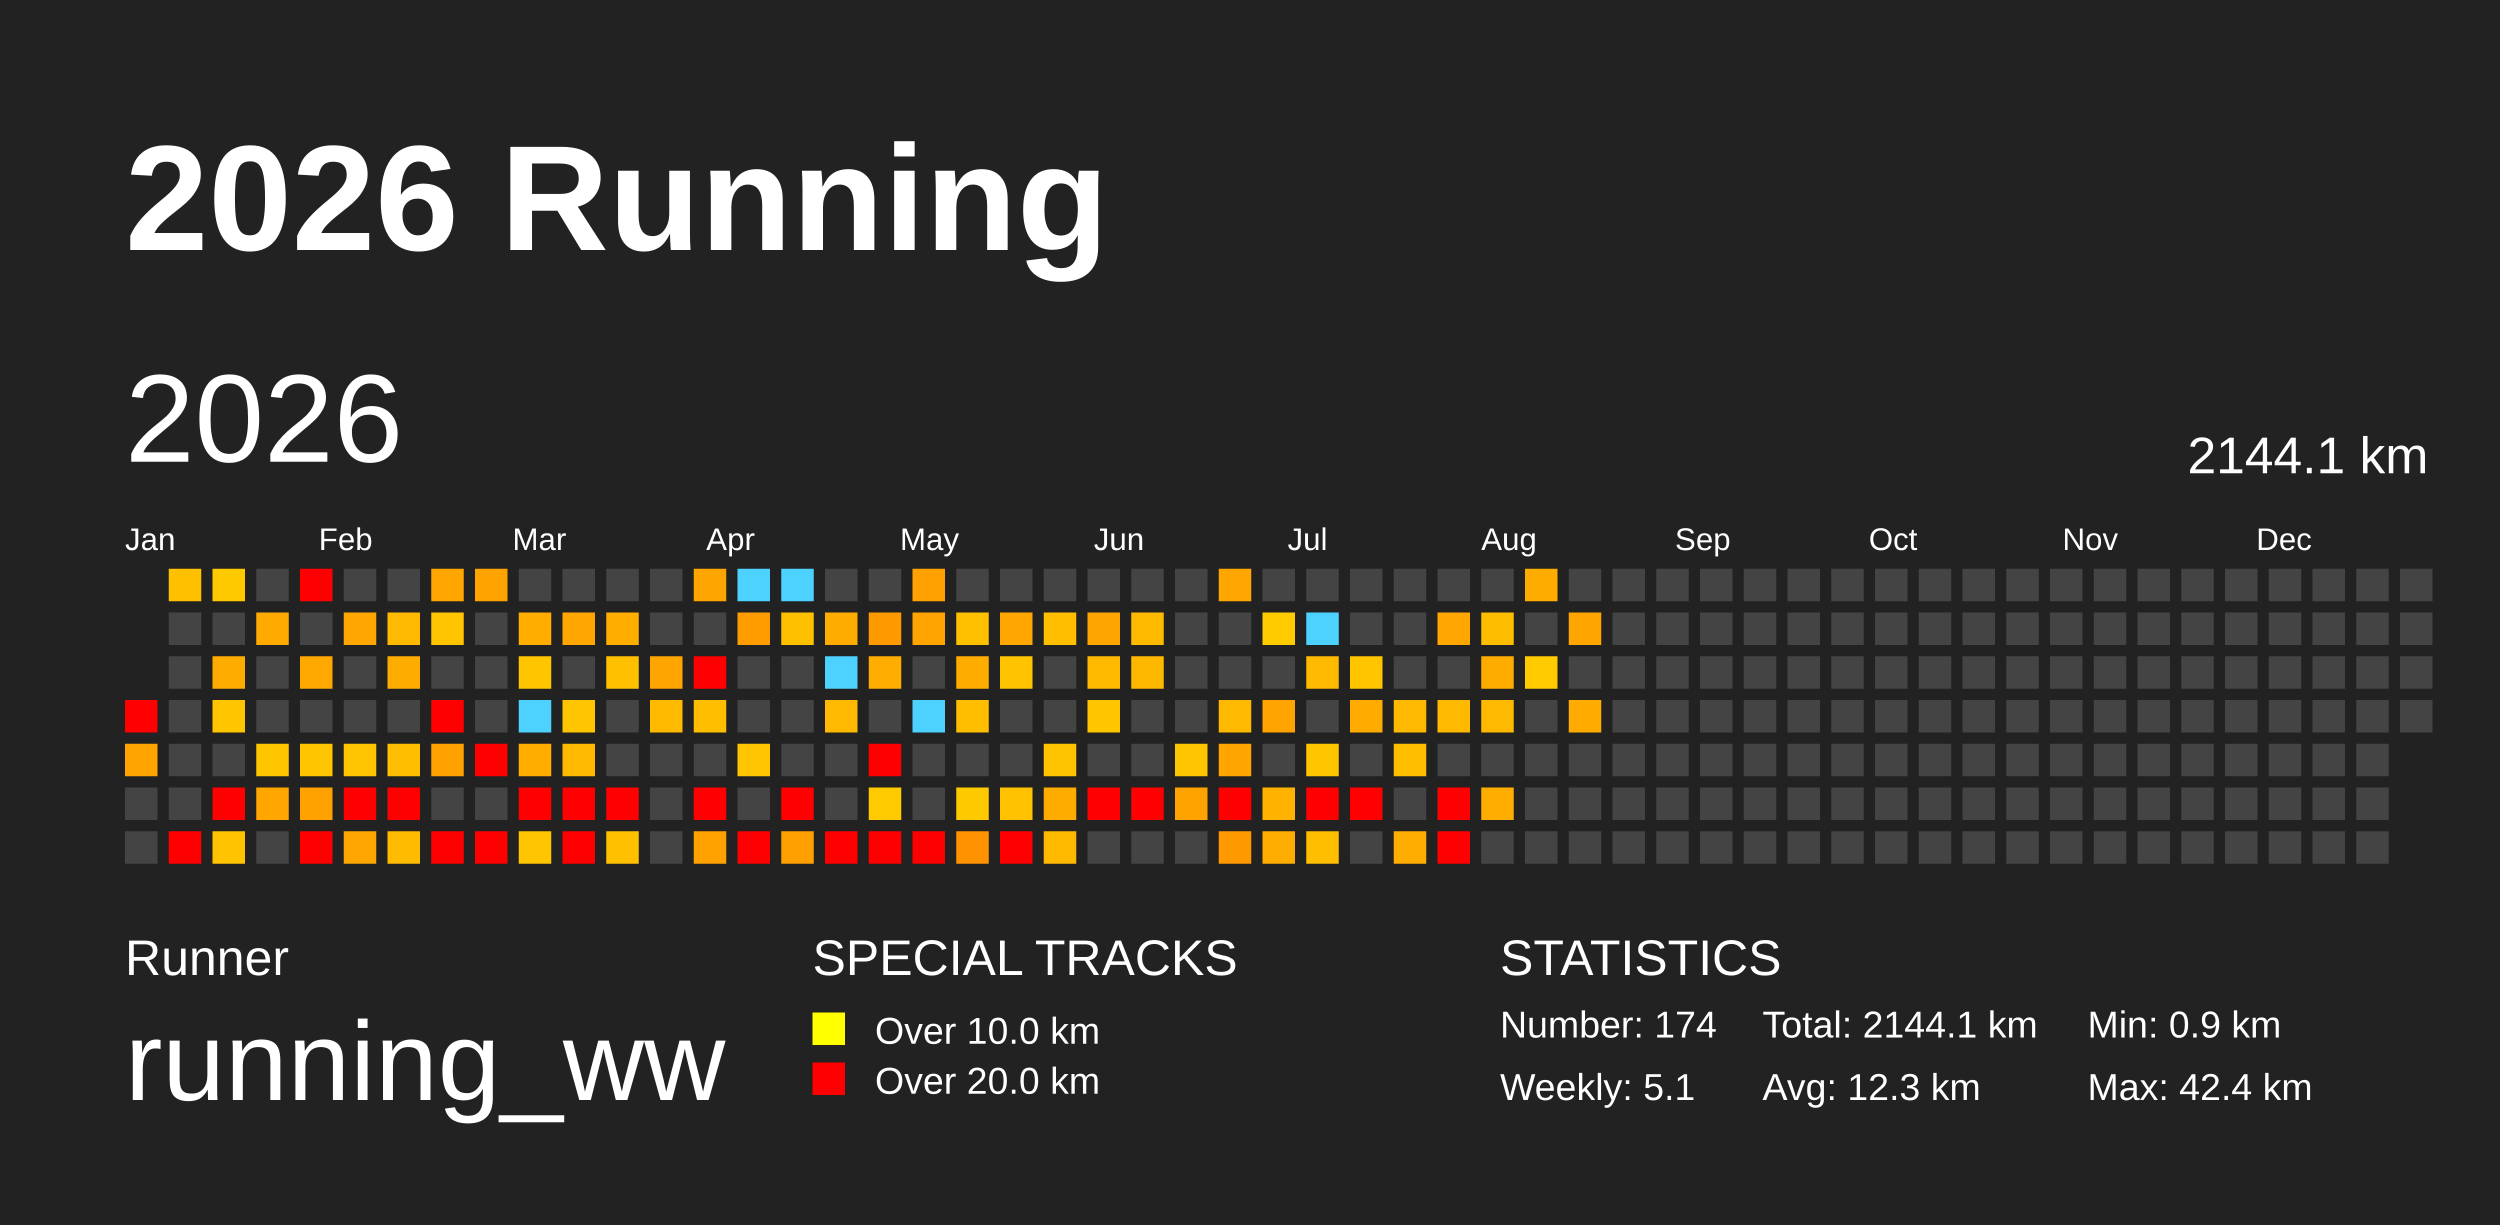
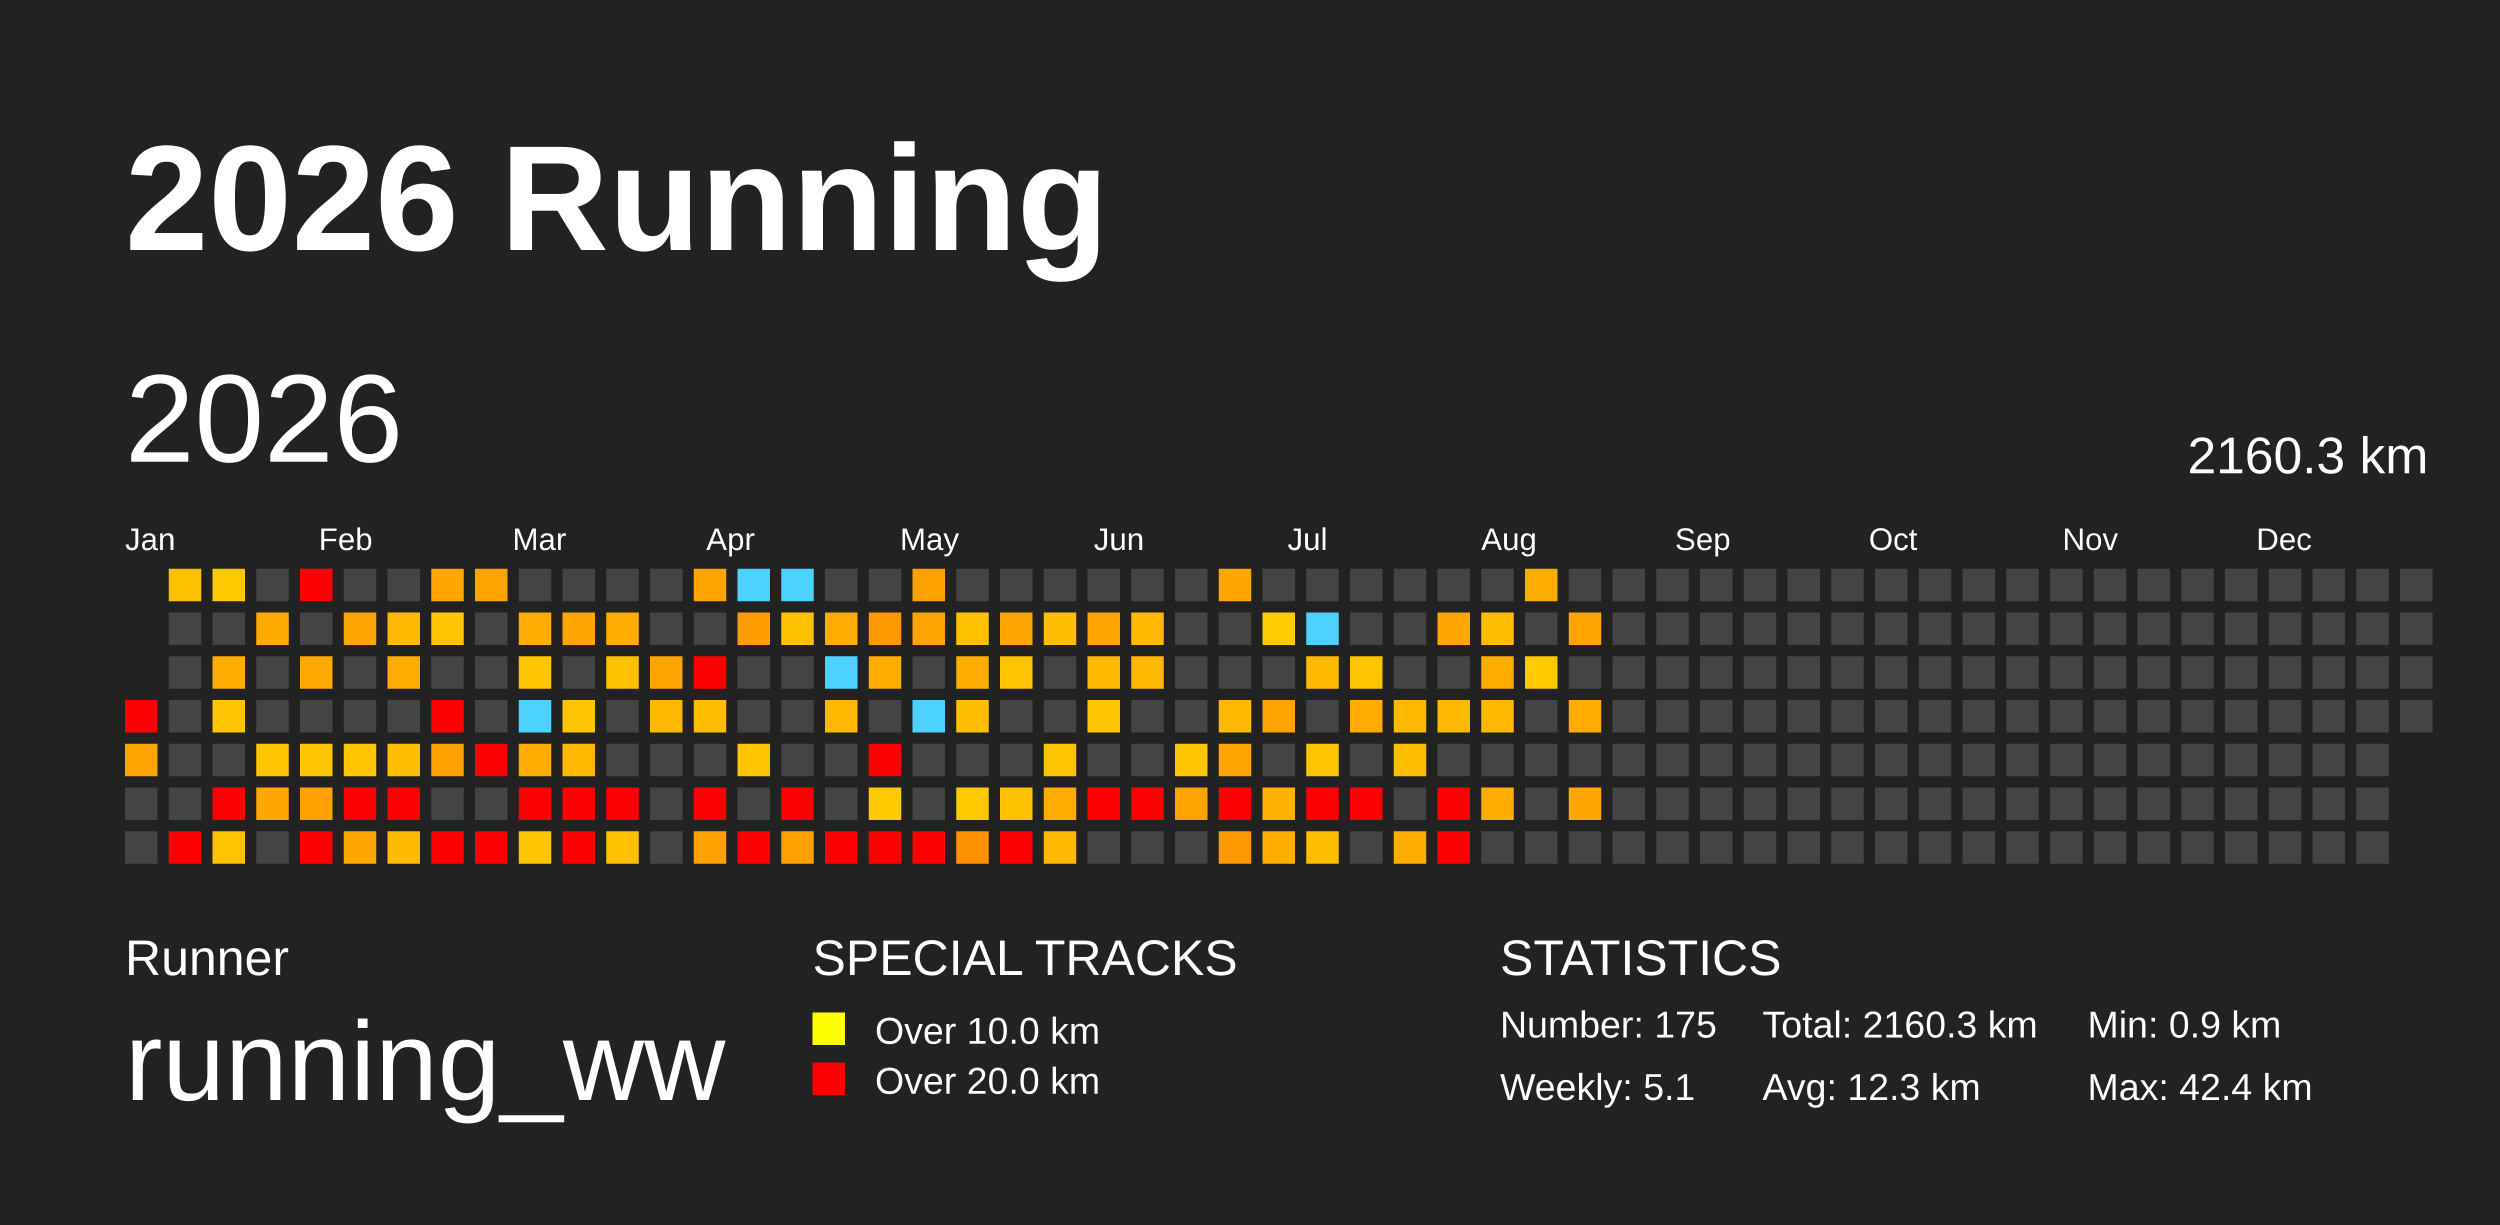
<svg xmlns="http://www.w3.org/2000/svg" baseProfile="full" height="98mm" version="1.1" viewBox="0,0,200,98" width="200mm">
  <defs />
  <rect fill="#222222" height="98" width="200" x="0" y="0" />
  <text fill="#FFFFFF" style="font-size:12px; font-family:Arial; font-weight:bold;" x="10" y="20">2026 Running</text>
  <text fill="#FFFFFF" style="font-size:4px; font-family:Arial" x="10" y="78">Runner</text>
  <text fill="#FFFFFF" style="font-size:9px; font-family:Arial" x="10" y="88">running_ww</text>
  <text fill="#FFFFFF" style="font-size:4px; font-family:Arial" x="65" y="78">SPECIAL TRACKS</text>
  <rect fill="yellow" height="2.6" width="2.6" x="65" y="81" />
  <text fill="#FFFFFF" style="font-size:3px; font-family:Arial" x="70" y="83.5">Over 10.0 km</text>
  <rect fill="red" height="2.6" width="2.6" x="65" y="85" />
  <text fill="#FFFFFF" style="font-size:3px; font-family:Arial" x="70" y="87.5">Over 20.0 km</text>
  <text fill="#FFFFFF" style="font-size:4px; font-family:Arial" x="120" y="78">STATISTICS</text>
-   <text fill="#FFFFFF" style="font-size:3px; font-family:Arial" x="120" y="83">Number: 174</text>
+   <text fill="#FFFFFF" style="font-size:3px; font-family:Arial" x="120" y="83">Number: 175</text>
  <text fill="#FFFFFF" style="font-size:3px; font-family:Arial" x="120" y="88">Weekly: 5.1</text>
-   <text fill="#FFFFFF" style="font-size:3px; font-family:Arial" x="141" y="83">Total: 2144.1 km</text>
+   <text fill="#FFFFFF" style="font-size:3px; font-family:Arial" x="141" y="83">Total: 2160.3 km</text>
  <text fill="#FFFFFF" style="font-size:3px; font-family:Arial" x="141" y="88">Avg: 12.3 km</text>
  <text fill="#FFFFFF" style="font-size:3px; font-family:Arial" x="167" y="83">Min: 0.9 km</text>
  <text fill="#FFFFFF" style="font-size:3px; font-family:Arial" x="167" y="88">Max: 42.4 km</text>
  <text dominant-baseline="hanging" fill="#FFFFFF" style="font-size:10.0px; font-family:Arial;" x="10" y="30">2026</text>
-   <text dominant-baseline="hanging" fill="#FFFFFF" style="font-size:4.125px; font-family:Arial;" x="175" y="35">2144.1 km</text>
+   <text dominant-baseline="hanging" fill="#FFFFFF" style="font-size:4.125px; font-family:Arial;" x="175" y="35">2160.3 km</text>
  <text fill="#FFFFFF" style="font-size:2.5px; font-family:Arial" x="10.0" y="44">Jan</text>
  <text fill="#FFFFFF" style="font-size:2.5px; font-family:Arial" x="25.5" y="44">Feb</text>
  <text fill="#FFFFFF" style="font-size:2.5px; font-family:Arial" x="41.0" y="44">Mar</text>
  <text fill="#FFFFFF" style="font-size:2.5px; font-family:Arial" x="56.5" y="44">Apr</text>
  <text fill="#FFFFFF" style="font-size:2.5px; font-family:Arial" x="72.0" y="44">May</text>
  <text fill="#FFFFFF" style="font-size:2.5px; font-family:Arial" x="87.5" y="44">Jun</text>
  <text fill="#FFFFFF" style="font-size:2.5px; font-family:Arial" x="103.0" y="44">Jul</text>
  <text fill="#FFFFFF" style="font-size:2.5px; font-family:Arial" x="118.5" y="44">Aug</text>
  <text fill="#FFFFFF" style="font-size:2.5px; font-family:Arial" x="134.0" y="44">Sep</text>
  <text fill="#FFFFFF" style="font-size:2.5px; font-family:Arial" x="149.5" y="44">Oct</text>
  <text fill="#FFFFFF" style="font-size:2.5px; font-family:Arial" x="165.0" y="44">Nov</text>
  <text fill="#FFFFFF" style="font-size:2.5px; font-family:Arial" x="180.5" y="44">Dec</text>
  <rect fill="red" height="2.6" width="2.6" x="10.0" y="56.0" />
  <rect fill="#ffa400" height="2.6" width="2.6" x="10.0" y="59.5" />
  <rect fill="#444444" height="2.6" width="2.6" x="10.0" y="63.0" />
  <rect fill="#444444" height="2.6" width="2.6" x="10.0" y="66.5" />
  <rect fill="#ffc000" height="2.6" width="2.6" x="13.5" y="45.5" />
  <rect fill="#444444" height="2.6" width="2.6" x="13.5" y="49.0" />
  <rect fill="#444444" height="2.6" width="2.6" x="13.5" y="52.5" />
  <rect fill="#444444" height="2.6" width="2.6" x="13.5" y="56.0" />
  <rect fill="#444444" height="2.6" width="2.6" x="13.5" y="59.5" />
  <rect fill="#444444" height="2.6" width="2.6" x="13.5" y="63.0" />
  <rect fill="red" height="2.6" width="2.6" x="13.5" y="66.5" />
  <rect fill="#ffc900" height="2.6" width="2.6" x="17.0" y="45.5" />
  <rect fill="#444444" height="2.6" width="2.6" x="17.0" y="49.0" />
  <rect fill="#ffac00" height="2.6" width="2.6" x="17.0" y="52.5" />
  <rect fill="#ffc600" height="2.6" width="2.6" x="17.0" y="56.0" />
  <rect fill="#444444" height="2.6" width="2.6" x="17.0" y="59.5" />
  <rect fill="red" height="2.6" width="2.6" x="17.0" y="63.0" />
  <rect fill="#ffc300" height="2.6" width="2.6" x="17.0" y="66.5" />
  <rect fill="#444444" height="2.6" width="2.6" x="20.5" y="45.5" />
  <rect fill="#ffaa00" height="2.6" width="2.6" x="20.5" y="49.0" />
  <rect fill="#444444" height="2.6" width="2.6" x="20.5" y="52.5" />
  <rect fill="#444444" height="2.6" width="2.6" x="20.5" y="56.0" />
  <rect fill="#ffc600" height="2.6" width="2.6" x="20.5" y="59.5" />
  <rect fill="#ffa600" height="2.6" width="2.6" x="20.5" y="63.0" />
  <rect fill="#444444" height="2.6" width="2.6" x="20.5" y="66.5" />
  <rect fill="red" height="2.6" width="2.6" x="24.0" y="45.5" />
  <rect fill="#444444" height="2.6" width="2.6" x="24.0" y="49.0" />
  <rect fill="#ffa800" height="2.6" width="2.6" x="24.0" y="52.5" />
  <rect fill="#444444" height="2.6" width="2.6" x="24.0" y="56.0" />
  <rect fill="#ffc600" height="2.6" width="2.6" x="24.0" y="59.5" />
  <rect fill="#ffa200" height="2.6" width="2.6" x="24.0" y="63.0" />
  <rect fill="red" height="2.6" width="2.6" x="24.0" y="66.5" />
  <rect fill="#444444" height="2.6" width="2.6" x="27.5" y="45.5" />
  <rect fill="#ffa600" height="2.6" width="2.6" x="27.5" y="49.0" />
  <rect fill="#444444" height="2.6" width="2.6" x="27.5" y="52.5" />
  <rect fill="#444444" height="2.6" width="2.6" x="27.5" y="56.0" />
  <rect fill="#ffc500" height="2.6" width="2.6" x="27.5" y="59.5" />
  <rect fill="red" height="2.6" width="2.6" x="27.5" y="63.0" />
  <rect fill="#ffa700" height="2.6" width="2.6" x="27.5" y="66.5" />
  <rect fill="#444444" height="2.6" width="2.6" x="31.0" y="45.5" />
  <rect fill="#ffb900" height="2.6" width="2.6" x="31.0" y="49.0" />
  <rect fill="#ffac00" height="2.6" width="2.6" x="31.0" y="52.5" />
  <rect fill="#444444" height="2.6" width="2.6" x="31.0" y="56.0" />
  <rect fill="#ffbe00" height="2.6" width="2.6" x="31.0" y="59.5" />
  <rect fill="red" height="2.6" width="2.6" x="31.0" y="63.0" />
  <rect fill="#ffbb00" height="2.6" width="2.6" x="31.0" y="66.5" />
  <rect fill="#ffa600" height="2.6" width="2.6" x="34.5" y="45.5" />
  <rect fill="#ffc500" height="2.6" width="2.6" x="34.5" y="49.0" />
  <rect fill="#444444" height="2.6" width="2.6" x="34.5" y="52.5" />
  <rect fill="red" height="2.6" width="2.6" x="34.5" y="56.0" />
  <rect fill="#ffa100" height="2.6" width="2.6" x="34.5" y="59.5" />
  <rect fill="#444444" height="2.6" width="2.6" x="34.5" y="63.0" />
  <rect fill="red" height="2.6" width="2.6" x="34.5" y="66.5" />
  <rect fill="#ffa300" height="2.6" width="2.6" x="38.0" y="45.5" />
  <rect fill="#444444" height="2.6" width="2.6" x="38.0" y="49.0" />
  <rect fill="#444444" height="2.6" width="2.6" x="38.0" y="52.5" />
  <rect fill="#444444" height="2.6" width="2.6" x="38.0" y="56.0" />
  <rect fill="red" height="2.6" width="2.6" x="38.0" y="59.5" />
  <rect fill="#444444" height="2.6" width="2.6" x="38.0" y="63.0" />
  <rect fill="red" height="2.6" width="2.6" x="38.0" y="66.5" />
  <rect fill="#444444" height="2.6" width="2.6" x="41.5" y="45.5" />
  <rect fill="#ffae00" height="2.6" width="2.6" x="41.5" y="49.0" />
  <rect fill="#ffc600" height="2.6" width="2.6" x="41.5" y="52.5" />
  <rect fill="#4dd2ff" height="2.6" width="2.6" x="41.5" y="56.0" />
  <rect fill="#ffae00" height="2.6" width="2.6" x="41.5" y="59.5" />
  <rect fill="red" height="2.6" width="2.6" x="41.5" y="63.0" />
  <rect fill="#ffc500" height="2.6" width="2.6" x="41.5" y="66.5" />
  <rect fill="#444444" height="2.6" width="2.6" x="45.0" y="45.5" />
  <rect fill="#ffa700" height="2.6" width="2.6" x="45.0" y="49.0" />
  <rect fill="#444444" height="2.6" width="2.6" x="45.0" y="52.5" />
  <rect fill="#ffc500" height="2.6" width="2.6" x="45.0" y="56.0" />
  <rect fill="#ffb900" height="2.6" width="2.6" x="45.0" y="59.5" />
  <rect fill="red" height="2.6" width="2.6" x="45.0" y="63.0" />
  <rect fill="red" height="2.6" width="2.6" x="45.0" y="66.5" />
  <rect fill="#444444" height="2.6" width="2.6" x="48.5" y="45.5" />
  <rect fill="#ffae00" height="2.6" width="2.6" x="48.5" y="49.0" />
  <rect fill="#ffc000" height="2.6" width="2.6" x="48.5" y="52.5" />
  <rect fill="#444444" height="2.6" width="2.6" x="48.5" y="56.0" />
  <rect fill="#444444" height="2.6" width="2.6" x="48.5" y="59.5" />
  <rect fill="red" height="2.6" width="2.6" x="48.5" y="63.0" />
  <rect fill="#ffc000" height="2.6" width="2.6" x="48.5" y="66.5" />
  <rect fill="#444444" height="2.6" width="2.6" x="52.0" y="45.5" />
  <rect fill="#444444" height="2.6" width="2.6" x="52.0" y="49.0" />
  <rect fill="#ffa500" height="2.6" width="2.6" x="52.0" y="52.5" />
  <rect fill="#ffba00" height="2.6" width="2.6" x="52.0" y="56.0" />
  <rect fill="#444444" height="2.6" width="2.6" x="52.0" y="59.5" />
  <rect fill="#444444" height="2.6" width="2.6" x="52.0" y="63.0" />
  <rect fill="#444444" height="2.6" width="2.6" x="52.0" y="66.5" />
  <rect fill="#ffa500" height="2.6" width="2.6" x="55.5" y="45.5" />
  <rect fill="#444444" height="2.6" width="2.6" x="55.5" y="49.0" />
  <rect fill="red" height="2.6" width="2.6" x="55.5" y="52.5" />
  <rect fill="#ffbf00" height="2.6" width="2.6" x="55.5" y="56.0" />
  <rect fill="#444444" height="2.6" width="2.6" x="55.5" y="59.5" />
  <rect fill="red" height="2.6" width="2.6" x="55.5" y="63.0" />
  <rect fill="#ffa200" height="2.6" width="2.6" x="55.5" y="66.5" />
  <rect fill="#4dd2ff" height="2.6" width="2.6" x="59.0" y="45.5" />
  <rect fill="#ff9c00" height="2.6" width="2.6" x="59.0" y="49.0" />
  <rect fill="#444444" height="2.6" width="2.6" x="59.0" y="52.5" />
  <rect fill="#444444" height="2.6" width="2.6" x="59.0" y="56.0" />
  <rect fill="#ffc500" height="2.6" width="2.6" x="59.0" y="59.5" />
  <rect fill="#444444" height="2.6" width="2.6" x="59.0" y="63.0" />
  <rect fill="red" height="2.6" width="2.6" x="59.0" y="66.5" />
  <rect fill="#4dd2ff" height="2.6" width="2.6" x="62.5" y="45.5" />
  <rect fill="#ffc000" height="2.6" width="2.6" x="62.5" y="49.0" />
  <rect fill="#444444" height="2.6" width="2.6" x="62.5" y="52.5" />
  <rect fill="#444444" height="2.6" width="2.6" x="62.5" y="56.0" />
  <rect fill="#444444" height="2.6" width="2.6" x="62.5" y="59.5" />
  <rect fill="red" height="2.6" width="2.6" x="62.5" y="63.0" />
  <rect fill="#ffa000" height="2.6" width="2.6" x="62.5" y="66.5" />
  <rect fill="#444444" height="2.6" width="2.6" x="66.0" y="45.5" />
  <rect fill="#ffac00" height="2.6" width="2.6" x="66.0" y="49.0" />
  <rect fill="#4dd2ff" height="2.6" width="2.6" x="66.0" y="52.5" />
  <rect fill="#ffb900" height="2.6" width="2.6" x="66.0" y="56.0" />
  <rect fill="#444444" height="2.6" width="2.6" x="66.0" y="59.5" />
  <rect fill="#444444" height="2.6" width="2.6" x="66.0" y="63.0" />
  <rect fill="red" height="2.6" width="2.6" x="66.0" y="66.5" />
  <rect fill="#444444" height="2.6" width="2.6" x="69.5" y="45.5" />
  <rect fill="#ff9900" height="2.6" width="2.6" x="69.5" y="49.0" />
  <rect fill="#ffad00" height="2.6" width="2.6" x="69.5" y="52.5" />
  <rect fill="#444444" height="2.6" width="2.6" x="69.5" y="56.0" />
  <rect fill="red" height="2.6" width="2.6" x="69.5" y="59.5" />
  <rect fill="#ffcb00" height="2.6" width="2.6" x="69.5" y="63.0" />
  <rect fill="red" height="2.6" width="2.6" x="69.5" y="66.5" />
  <rect fill="#ffa100" height="2.6" width="2.6" x="73.0" y="45.5" />
  <rect fill="#ffa400" height="2.6" width="2.6" x="73.0" y="49.0" />
  <rect fill="#444444" height="2.6" width="2.6" x="73.0" y="52.5" />
  <rect fill="#4dd2ff" height="2.6" width="2.6" x="73.0" y="56.0" />
  <rect fill="#444444" height="2.6" width="2.6" x="73.0" y="59.5" />
  <rect fill="#444444" height="2.6" width="2.6" x="73.0" y="63.0" />
  <rect fill="red" height="2.6" width="2.6" x="73.0" y="66.5" />
  <rect fill="#444444" height="2.6" width="2.6" x="76.5" y="45.5" />
  <rect fill="#ffc000" height="2.6" width="2.6" x="76.5" y="49.0" />
  <rect fill="#ffac00" height="2.6" width="2.6" x="76.5" y="52.5" />
  <rect fill="#ffbe00" height="2.6" width="2.6" x="76.5" y="56.0" />
  <rect fill="#444444" height="2.6" width="2.6" x="76.5" y="59.5" />
  <rect fill="#ffc900" height="2.6" width="2.6" x="76.5" y="63.0" />
  <rect fill="#ff9200" height="2.6" width="2.6" x="76.5" y="66.5" />
  <rect fill="#444444" height="2.6" width="2.6" x="80.0" y="45.5" />
  <rect fill="#ffa600" height="2.6" width="2.6" x="80.0" y="49.0" />
  <rect fill="#ffc300" height="2.6" width="2.6" x="80.0" y="52.5" />
  <rect fill="#444444" height="2.6" width="2.6" x="80.0" y="56.0" />
  <rect fill="#444444" height="2.6" width="2.6" x="80.0" y="59.5" />
  <rect fill="#ffc100" height="2.6" width="2.6" x="80.0" y="63.0" />
  <rect fill="red" height="2.6" width="2.6" x="80.0" y="66.5" />
  <rect fill="#444444" height="2.6" width="2.6" x="83.5" y="45.5" />
  <rect fill="#ffbf00" height="2.6" width="2.6" x="83.5" y="49.0" />
  <rect fill="#444444" height="2.6" width="2.6" x="83.5" y="52.5" />
  <rect fill="#444444" height="2.6" width="2.6" x="83.5" y="56.0" />
  <rect fill="#ffc400" height="2.6" width="2.6" x="83.5" y="59.5" />
  <rect fill="#ffac00" height="2.6" width="2.6" x="83.5" y="63.0" />
  <rect fill="#ffba00" height="2.6" width="2.6" x="83.5" y="66.5" />
  <rect fill="#444444" height="2.6" width="2.6" x="87.0" y="45.5" />
  <rect fill="#ffa500" height="2.6" width="2.6" x="87.0" y="49.0" />
  <rect fill="#ffba00" height="2.6" width="2.6" x="87.0" y="52.5" />
  <rect fill="#ffc600" height="2.6" width="2.6" x="87.0" y="56.0" />
  <rect fill="#444444" height="2.6" width="2.6" x="87.0" y="59.5" />
  <rect fill="red" height="2.6" width="2.6" x="87.0" y="63.0" />
  <rect fill="#444444" height="2.6" width="2.6" x="87.0" y="66.5" />
  <rect fill="#444444" height="2.6" width="2.6" x="90.5" y="45.5" />
  <rect fill="#ffba00" height="2.6" width="2.6" x="90.5" y="49.0" />
  <rect fill="#ffb800" height="2.6" width="2.6" x="90.5" y="52.5" />
  <rect fill="#444444" height="2.6" width="2.6" x="90.5" y="56.0" />
  <rect fill="#444444" height="2.6" width="2.6" x="90.5" y="59.5" />
  <rect fill="red" height="2.6" width="2.6" x="90.5" y="63.0" />
  <rect fill="#444444" height="2.6" width="2.6" x="90.5" y="66.5" />
  <rect fill="#444444" height="2.6" width="2.6" x="94.0" y="45.5" />
  <rect fill="#444444" height="2.6" width="2.6" x="94.0" y="49.0" />
  <rect fill="#444444" height="2.6" width="2.6" x="94.0" y="52.5" />
  <rect fill="#444444" height="2.6" width="2.6" x="94.0" y="56.0" />
  <rect fill="#ffc500" height="2.6" width="2.6" x="94.0" y="59.5" />
  <rect fill="#ffa300" height="2.6" width="2.6" x="94.0" y="63.0" />
  <rect fill="#444444" height="2.6" width="2.6" x="94.0" y="66.5" />
  <rect fill="#ffa600" height="2.6" width="2.6" x="97.5" y="45.5" />
  <rect fill="#444444" height="2.6" width="2.6" x="97.5" y="49.0" />
  <rect fill="#444444" height="2.6" width="2.6" x="97.5" y="52.5" />
  <rect fill="#ffb900" height="2.6" width="2.6" x="97.5" y="56.0" />
  <rect fill="#ffa500" height="2.6" width="2.6" x="97.5" y="59.5" />
  <rect fill="red" height="2.6" width="2.6" x="97.5" y="63.0" />
  <rect fill="#ff9900" height="2.6" width="2.6" x="97.5" y="66.5" />
  <rect fill="#444444" height="2.6" width="2.6" x="101.0" y="45.5" />
  <rect fill="#ffcc00" height="2.6" width="2.6" x="101.0" y="49.0" />
  <rect fill="#444444" height="2.6" width="2.6" x="101.0" y="52.5" />
  <rect fill="#ffa400" height="2.6" width="2.6" x="101.0" y="56.0" />
  <rect fill="#444444" height="2.6" width="2.6" x="101.0" y="59.5" />
  <rect fill="#ffb200" height="2.6" width="2.6" x="101.0" y="63.0" />
  <rect fill="#ffad00" height="2.6" width="2.6" x="101.0" y="66.5" />
  <rect fill="#444444" height="2.6" width="2.6" x="104.5" y="45.5" />
  <rect fill="#4dd2ff" height="2.6" width="2.6" x="104.5" y="49.0" />
  <rect fill="#ffb900" height="2.6" width="2.6" x="104.5" y="52.5" />
  <rect fill="#444444" height="2.6" width="2.6" x="104.5" y="56.0" />
  <rect fill="#ffc600" height="2.6" width="2.6" x="104.5" y="59.5" />
  <rect fill="red" height="2.6" width="2.6" x="104.5" y="63.0" />
  <rect fill="#ffbe00" height="2.6" width="2.6" x="104.5" y="66.5" />
  <rect fill="#444444" height="2.6" width="2.6" x="108.0" y="45.5" />
  <rect fill="#444444" height="2.6" width="2.6" x="108.0" y="49.0" />
  <rect fill="#ffc600" height="2.6" width="2.6" x="108.0" y="52.5" />
  <rect fill="#ffab00" height="2.6" width="2.6" x="108.0" y="56.0" />
  <rect fill="#444444" height="2.6" width="2.6" x="108.0" y="59.5" />
  <rect fill="red" height="2.6" width="2.6" x="108.0" y="63.0" />
  <rect fill="#444444" height="2.6" width="2.6" x="108.0" y="66.5" />
  <rect fill="#444444" height="2.6" width="2.6" x="111.5" y="45.5" />
  <rect fill="#444444" height="2.6" width="2.6" x="111.5" y="49.0" />
  <rect fill="#444444" height="2.6" width="2.6" x="111.5" y="52.5" />
  <rect fill="#ffb900" height="2.6" width="2.6" x="111.5" y="56.0" />
  <rect fill="#ffbe00" height="2.6" width="2.6" x="111.5" y="59.5" />
  <rect fill="#444444" height="2.6" width="2.6" x="111.5" y="63.0" />
  <rect fill="#ffad00" height="2.6" width="2.6" x="111.5" y="66.5" />
  <rect fill="#444444" height="2.6" width="2.6" x="115.0" y="45.5" />
  <rect fill="#ffa600" height="2.6" width="2.6" x="115.0" y="49.0" />
  <rect fill="#444444" height="2.6" width="2.6" x="115.0" y="52.5" />
  <rect fill="#ffb900" height="2.6" width="2.6" x="115.0" y="56.0" />
  <rect fill="#444444" height="2.6" width="2.6" x="115.0" y="59.5" />
  <rect fill="red" height="2.6" width="2.6" x="115.0" y="63.0" />
  <rect fill="red" height="2.6" width="2.6" x="115.0" y="66.5" />
  <rect fill="#444444" height="2.6" width="2.6" x="118.5" y="45.5" />
  <rect fill="#ffbd00" height="2.6" width="2.6" x="118.5" y="49.0" />
  <rect fill="#ffac00" height="2.6" width="2.6" x="118.5" y="52.5" />
  <rect fill="#ffb900" height="2.6" width="2.6" x="118.5" y="56.0" />
  <rect fill="#444444" height="2.6" width="2.6" x="118.5" y="59.5" />
  <rect fill="#ffad00" height="2.6" width="2.6" x="118.5" y="63.0" />
  <rect fill="#444444" height="2.6" width="2.6" x="118.5" y="66.5" />
  <rect fill="#ffac00" height="2.6" width="2.6" x="122.0" y="45.5" />
  <rect fill="#444444" height="2.6" width="2.6" x="122.0" y="49.0" />
  <rect fill="#ffcb00" height="2.6" width="2.6" x="122.0" y="52.5" />
  <rect fill="#444444" height="2.6" width="2.6" x="122.0" y="56.0" />
  <rect fill="#444444" height="2.6" width="2.6" x="122.0" y="59.5" />
  <rect fill="#444444" height="2.6" width="2.6" x="122.0" y="63.0" />
  <rect fill="#444444" height="2.6" width="2.6" x="122.0" y="66.5" />
  <rect fill="#444444" height="2.6" width="2.6" x="125.5" y="45.5" />
  <rect fill="#ffa500" height="2.6" width="2.6" x="125.5" y="49.0" />
  <rect fill="#444444" height="2.6" width="2.6" x="125.5" y="52.5" />
  <rect fill="#ffab00" height="2.6" width="2.6" x="125.5" y="56.0" />
  <rect fill="#444444" height="2.6" width="2.6" x="125.5" y="59.5" />
-   <rect fill="#444444" height="2.6" width="2.6" x="125.5" y="63.0" />
+   <rect fill="#ffa600" height="2.6" width="2.6" x="125.5" y="63.0" />
  <rect fill="#444444" height="2.6" width="2.6" x="125.5" y="66.5" />
  <rect fill="#444444" height="2.6" width="2.6" x="129.0" y="45.5" />
  <rect fill="#444444" height="2.6" width="2.6" x="129.0" y="49.0" />
  <rect fill="#444444" height="2.6" width="2.6" x="129.0" y="52.5" />
  <rect fill="#444444" height="2.6" width="2.6" x="129.0" y="56.0" />
  <rect fill="#444444" height="2.6" width="2.6" x="129.0" y="59.5" />
  <rect fill="#444444" height="2.6" width="2.6" x="129.0" y="63.0" />
  <rect fill="#444444" height="2.6" width="2.6" x="129.0" y="66.5" />
  <rect fill="#444444" height="2.6" width="2.6" x="132.5" y="45.5" />
  <rect fill="#444444" height="2.6" width="2.6" x="132.5" y="49.0" />
  <rect fill="#444444" height="2.6" width="2.6" x="132.5" y="52.5" />
  <rect fill="#444444" height="2.6" width="2.6" x="132.5" y="56.0" />
  <rect fill="#444444" height="2.6" width="2.6" x="132.5" y="59.5" />
  <rect fill="#444444" height="2.6" width="2.6" x="132.5" y="63.0" />
  <rect fill="#444444" height="2.6" width="2.6" x="132.5" y="66.5" />
  <rect fill="#444444" height="2.6" width="2.6" x="136.0" y="45.5" />
  <rect fill="#444444" height="2.6" width="2.6" x="136.0" y="49.0" />
  <rect fill="#444444" height="2.6" width="2.6" x="136.0" y="52.5" />
  <rect fill="#444444" height="2.6" width="2.6" x="136.0" y="56.0" />
  <rect fill="#444444" height="2.6" width="2.6" x="136.0" y="59.5" />
  <rect fill="#444444" height="2.6" width="2.6" x="136.0" y="63.0" />
  <rect fill="#444444" height="2.6" width="2.6" x="136.0" y="66.5" />
  <rect fill="#444444" height="2.6" width="2.6" x="139.5" y="45.5" />
  <rect fill="#444444" height="2.6" width="2.6" x="139.5" y="49.0" />
  <rect fill="#444444" height="2.6" width="2.6" x="139.5" y="52.5" />
  <rect fill="#444444" height="2.6" width="2.6" x="139.5" y="56.0" />
  <rect fill="#444444" height="2.6" width="2.6" x="139.5" y="59.5" />
  <rect fill="#444444" height="2.6" width="2.6" x="139.5" y="63.0" />
  <rect fill="#444444" height="2.6" width="2.6" x="139.5" y="66.5" />
  <rect fill="#444444" height="2.6" width="2.6" x="143.0" y="45.5" />
  <rect fill="#444444" height="2.6" width="2.6" x="143.0" y="49.0" />
  <rect fill="#444444" height="2.6" width="2.6" x="143.0" y="52.5" />
  <rect fill="#444444" height="2.6" width="2.6" x="143.0" y="56.0" />
  <rect fill="#444444" height="2.6" width="2.6" x="143.0" y="59.5" />
  <rect fill="#444444" height="2.6" width="2.6" x="143.0" y="63.0" />
  <rect fill="#444444" height="2.6" width="2.6" x="143.0" y="66.5" />
  <rect fill="#444444" height="2.6" width="2.6" x="146.5" y="45.5" />
  <rect fill="#444444" height="2.6" width="2.6" x="146.5" y="49.0" />
  <rect fill="#444444" height="2.6" width="2.6" x="146.5" y="52.5" />
  <rect fill="#444444" height="2.6" width="2.6" x="146.5" y="56.0" />
  <rect fill="#444444" height="2.6" width="2.6" x="146.5" y="59.5" />
  <rect fill="#444444" height="2.6" width="2.6" x="146.5" y="63.0" />
  <rect fill="#444444" height="2.6" width="2.6" x="146.5" y="66.5" />
  <rect fill="#444444" height="2.6" width="2.6" x="150.0" y="45.5" />
  <rect fill="#444444" height="2.6" width="2.6" x="150.0" y="49.0" />
  <rect fill="#444444" height="2.6" width="2.6" x="150.0" y="52.5" />
  <rect fill="#444444" height="2.6" width="2.6" x="150.0" y="56.0" />
  <rect fill="#444444" height="2.6" width="2.6" x="150.0" y="59.5" />
  <rect fill="#444444" height="2.6" width="2.6" x="150.0" y="63.0" />
  <rect fill="#444444" height="2.6" width="2.6" x="150.0" y="66.5" />
  <rect fill="#444444" height="2.6" width="2.6" x="153.5" y="45.5" />
  <rect fill="#444444" height="2.6" width="2.6" x="153.5" y="49.0" />
  <rect fill="#444444" height="2.6" width="2.6" x="153.5" y="52.5" />
  <rect fill="#444444" height="2.6" width="2.6" x="153.5" y="56.0" />
  <rect fill="#444444" height="2.6" width="2.6" x="153.5" y="59.5" />
  <rect fill="#444444" height="2.6" width="2.6" x="153.5" y="63.0" />
  <rect fill="#444444" height="2.6" width="2.6" x="153.5" y="66.5" />
  <rect fill="#444444" height="2.6" width="2.6" x="157.0" y="45.5" />
  <rect fill="#444444" height="2.6" width="2.6" x="157.0" y="49.0" />
  <rect fill="#444444" height="2.6" width="2.6" x="157.0" y="52.5" />
  <rect fill="#444444" height="2.6" width="2.6" x="157.0" y="56.0" />
  <rect fill="#444444" height="2.6" width="2.6" x="157.0" y="59.5" />
  <rect fill="#444444" height="2.6" width="2.6" x="157.0" y="63.0" />
  <rect fill="#444444" height="2.6" width="2.6" x="157.0" y="66.5" />
  <rect fill="#444444" height="2.6" width="2.6" x="160.5" y="45.5" />
  <rect fill="#444444" height="2.6" width="2.6" x="160.5" y="49.0" />
  <rect fill="#444444" height="2.6" width="2.6" x="160.5" y="52.5" />
  <rect fill="#444444" height="2.6" width="2.6" x="160.5" y="56.0" />
  <rect fill="#444444" height="2.6" width="2.6" x="160.5" y="59.5" />
  <rect fill="#444444" height="2.6" width="2.6" x="160.5" y="63.0" />
  <rect fill="#444444" height="2.6" width="2.6" x="160.5" y="66.5" />
  <rect fill="#444444" height="2.6" width="2.6" x="164.0" y="45.5" />
  <rect fill="#444444" height="2.6" width="2.6" x="164.0" y="49.0" />
  <rect fill="#444444" height="2.6" width="2.6" x="164.0" y="52.5" />
  <rect fill="#444444" height="2.6" width="2.6" x="164.0" y="56.0" />
  <rect fill="#444444" height="2.6" width="2.6" x="164.0" y="59.5" />
  <rect fill="#444444" height="2.6" width="2.6" x="164.0" y="63.0" />
  <rect fill="#444444" height="2.6" width="2.6" x="164.0" y="66.5" />
  <rect fill="#444444" height="2.6" width="2.6" x="167.5" y="45.5" />
  <rect fill="#444444" height="2.6" width="2.6" x="167.5" y="49.0" />
  <rect fill="#444444" height="2.6" width="2.6" x="167.5" y="52.5" />
  <rect fill="#444444" height="2.6" width="2.6" x="167.5" y="56.0" />
  <rect fill="#444444" height="2.6" width="2.6" x="167.5" y="59.5" />
  <rect fill="#444444" height="2.6" width="2.6" x="167.5" y="63.0" />
  <rect fill="#444444" height="2.6" width="2.6" x="167.5" y="66.5" />
  <rect fill="#444444" height="2.6" width="2.6" x="171.0" y="45.5" />
  <rect fill="#444444" height="2.6" width="2.6" x="171.0" y="49.0" />
  <rect fill="#444444" height="2.6" width="2.6" x="171.0" y="52.5" />
  <rect fill="#444444" height="2.6" width="2.6" x="171.0" y="56.0" />
  <rect fill="#444444" height="2.6" width="2.6" x="171.0" y="59.5" />
  <rect fill="#444444" height="2.6" width="2.6" x="171.0" y="63.0" />
  <rect fill="#444444" height="2.6" width="2.6" x="171.0" y="66.5" />
  <rect fill="#444444" height="2.6" width="2.6" x="174.5" y="45.5" />
  <rect fill="#444444" height="2.6" width="2.6" x="174.5" y="49.0" />
  <rect fill="#444444" height="2.6" width="2.6" x="174.5" y="52.5" />
  <rect fill="#444444" height="2.6" width="2.6" x="174.5" y="56.0" />
  <rect fill="#444444" height="2.6" width="2.6" x="174.5" y="59.5" />
  <rect fill="#444444" height="2.6" width="2.6" x="174.5" y="63.0" />
  <rect fill="#444444" height="2.6" width="2.6" x="174.5" y="66.5" />
  <rect fill="#444444" height="2.6" width="2.6" x="178.0" y="45.5" />
  <rect fill="#444444" height="2.6" width="2.6" x="178.0" y="49.0" />
  <rect fill="#444444" height="2.6" width="2.6" x="178.0" y="52.5" />
  <rect fill="#444444" height="2.6" width="2.6" x="178.0" y="56.0" />
  <rect fill="#444444" height="2.6" width="2.6" x="178.0" y="59.5" />
  <rect fill="#444444" height="2.6" width="2.6" x="178.0" y="63.0" />
  <rect fill="#444444" height="2.6" width="2.6" x="178.0" y="66.5" />
  <rect fill="#444444" height="2.6" width="2.6" x="181.5" y="45.5" />
  <rect fill="#444444" height="2.6" width="2.6" x="181.5" y="49.0" />
  <rect fill="#444444" height="2.6" width="2.6" x="181.5" y="52.5" />
  <rect fill="#444444" height="2.6" width="2.6" x="181.5" y="56.0" />
  <rect fill="#444444" height="2.6" width="2.6" x="181.5" y="59.5" />
  <rect fill="#444444" height="2.6" width="2.6" x="181.5" y="63.0" />
  <rect fill="#444444" height="2.6" width="2.6" x="181.5" y="66.5" />
  <rect fill="#444444" height="2.6" width="2.6" x="185.0" y="45.5" />
  <rect fill="#444444" height="2.6" width="2.6" x="185.0" y="49.0" />
  <rect fill="#444444" height="2.6" width="2.6" x="185.0" y="52.5" />
  <rect fill="#444444" height="2.6" width="2.6" x="185.0" y="56.0" />
  <rect fill="#444444" height="2.6" width="2.6" x="185.0" y="59.5" />
  <rect fill="#444444" height="2.6" width="2.6" x="185.0" y="63.0" />
  <rect fill="#444444" height="2.6" width="2.6" x="185.0" y="66.5" />
  <rect fill="#444444" height="2.6" width="2.6" x="188.5" y="45.5" />
  <rect fill="#444444" height="2.6" width="2.6" x="188.5" y="49.0" />
  <rect fill="#444444" height="2.6" width="2.6" x="188.5" y="52.5" />
  <rect fill="#444444" height="2.6" width="2.6" x="188.5" y="56.0" />
  <rect fill="#444444" height="2.6" width="2.6" x="188.5" y="59.5" />
  <rect fill="#444444" height="2.6" width="2.6" x="188.5" y="63.0" />
  <rect fill="#444444" height="2.6" width="2.6" x="188.5" y="66.5" />
  <rect fill="#444444" height="2.6" width="2.6" x="192.0" y="45.5" />
  <rect fill="#444444" height="2.6" width="2.6" x="192.0" y="49.0" />
  <rect fill="#444444" height="2.6" width="2.6" x="192.0" y="52.5" />
  <rect fill="#444444" height="2.6" width="2.6" x="192.0" y="56.0" />
</svg>
